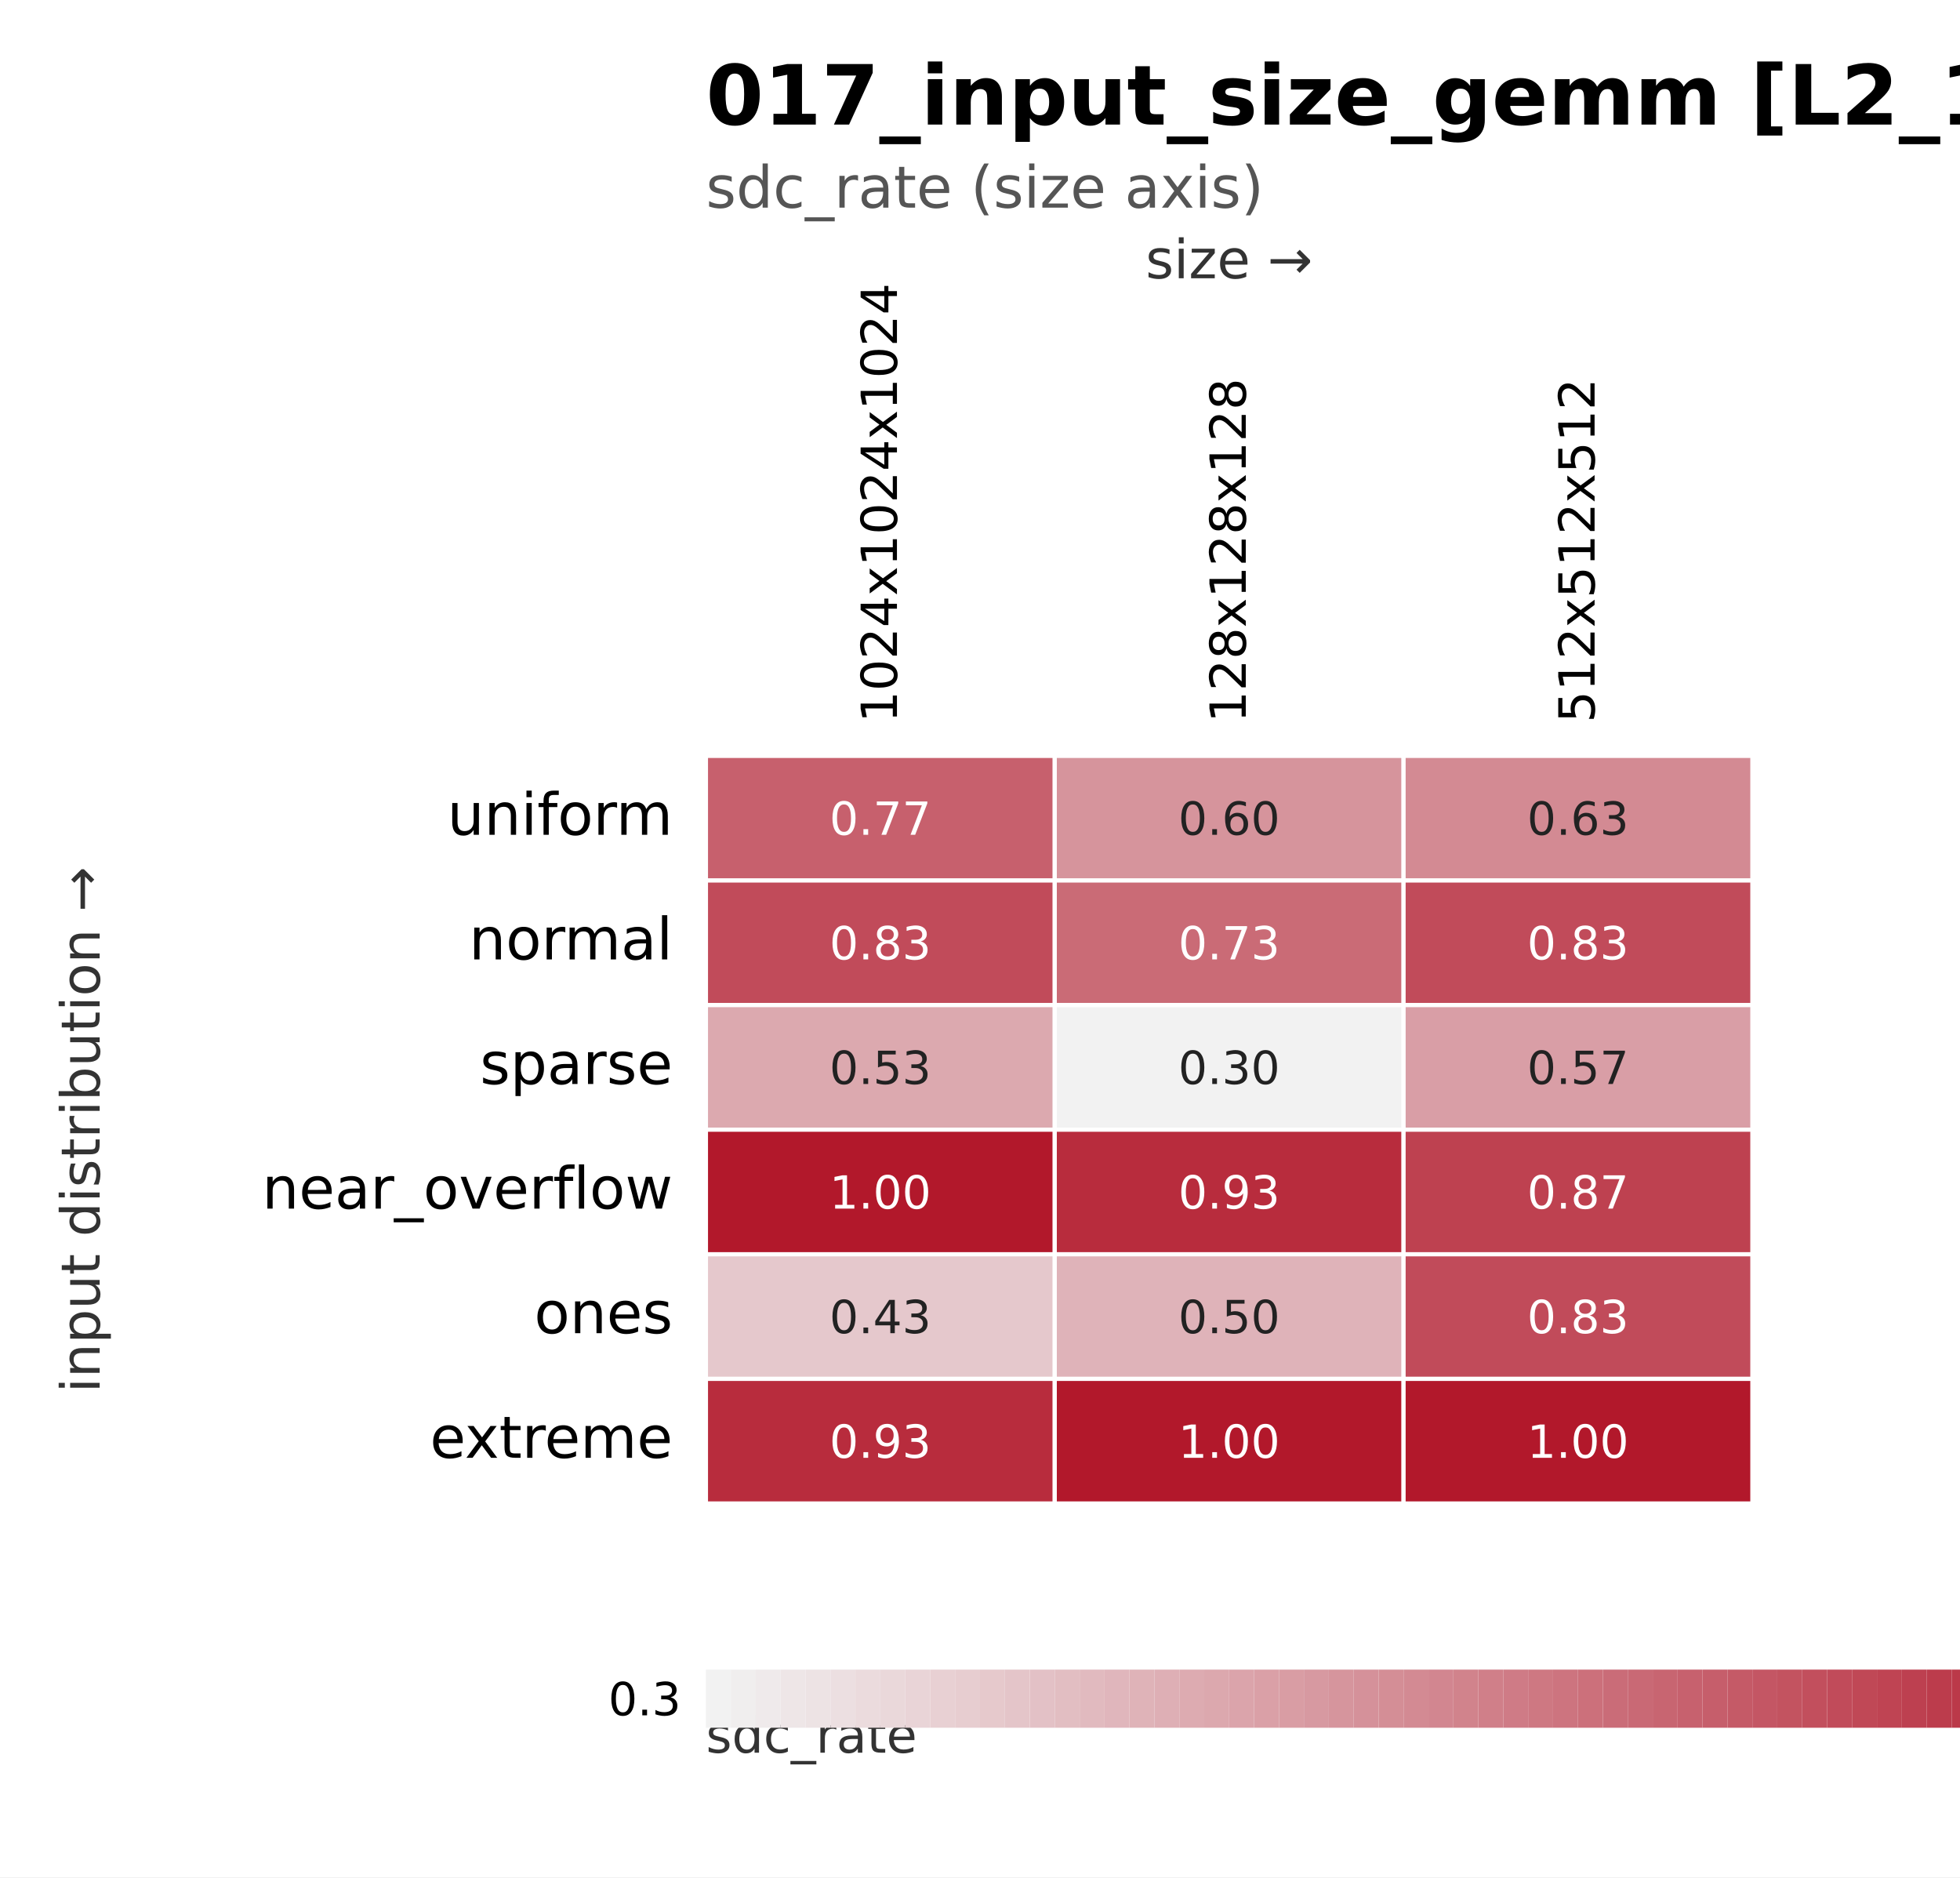
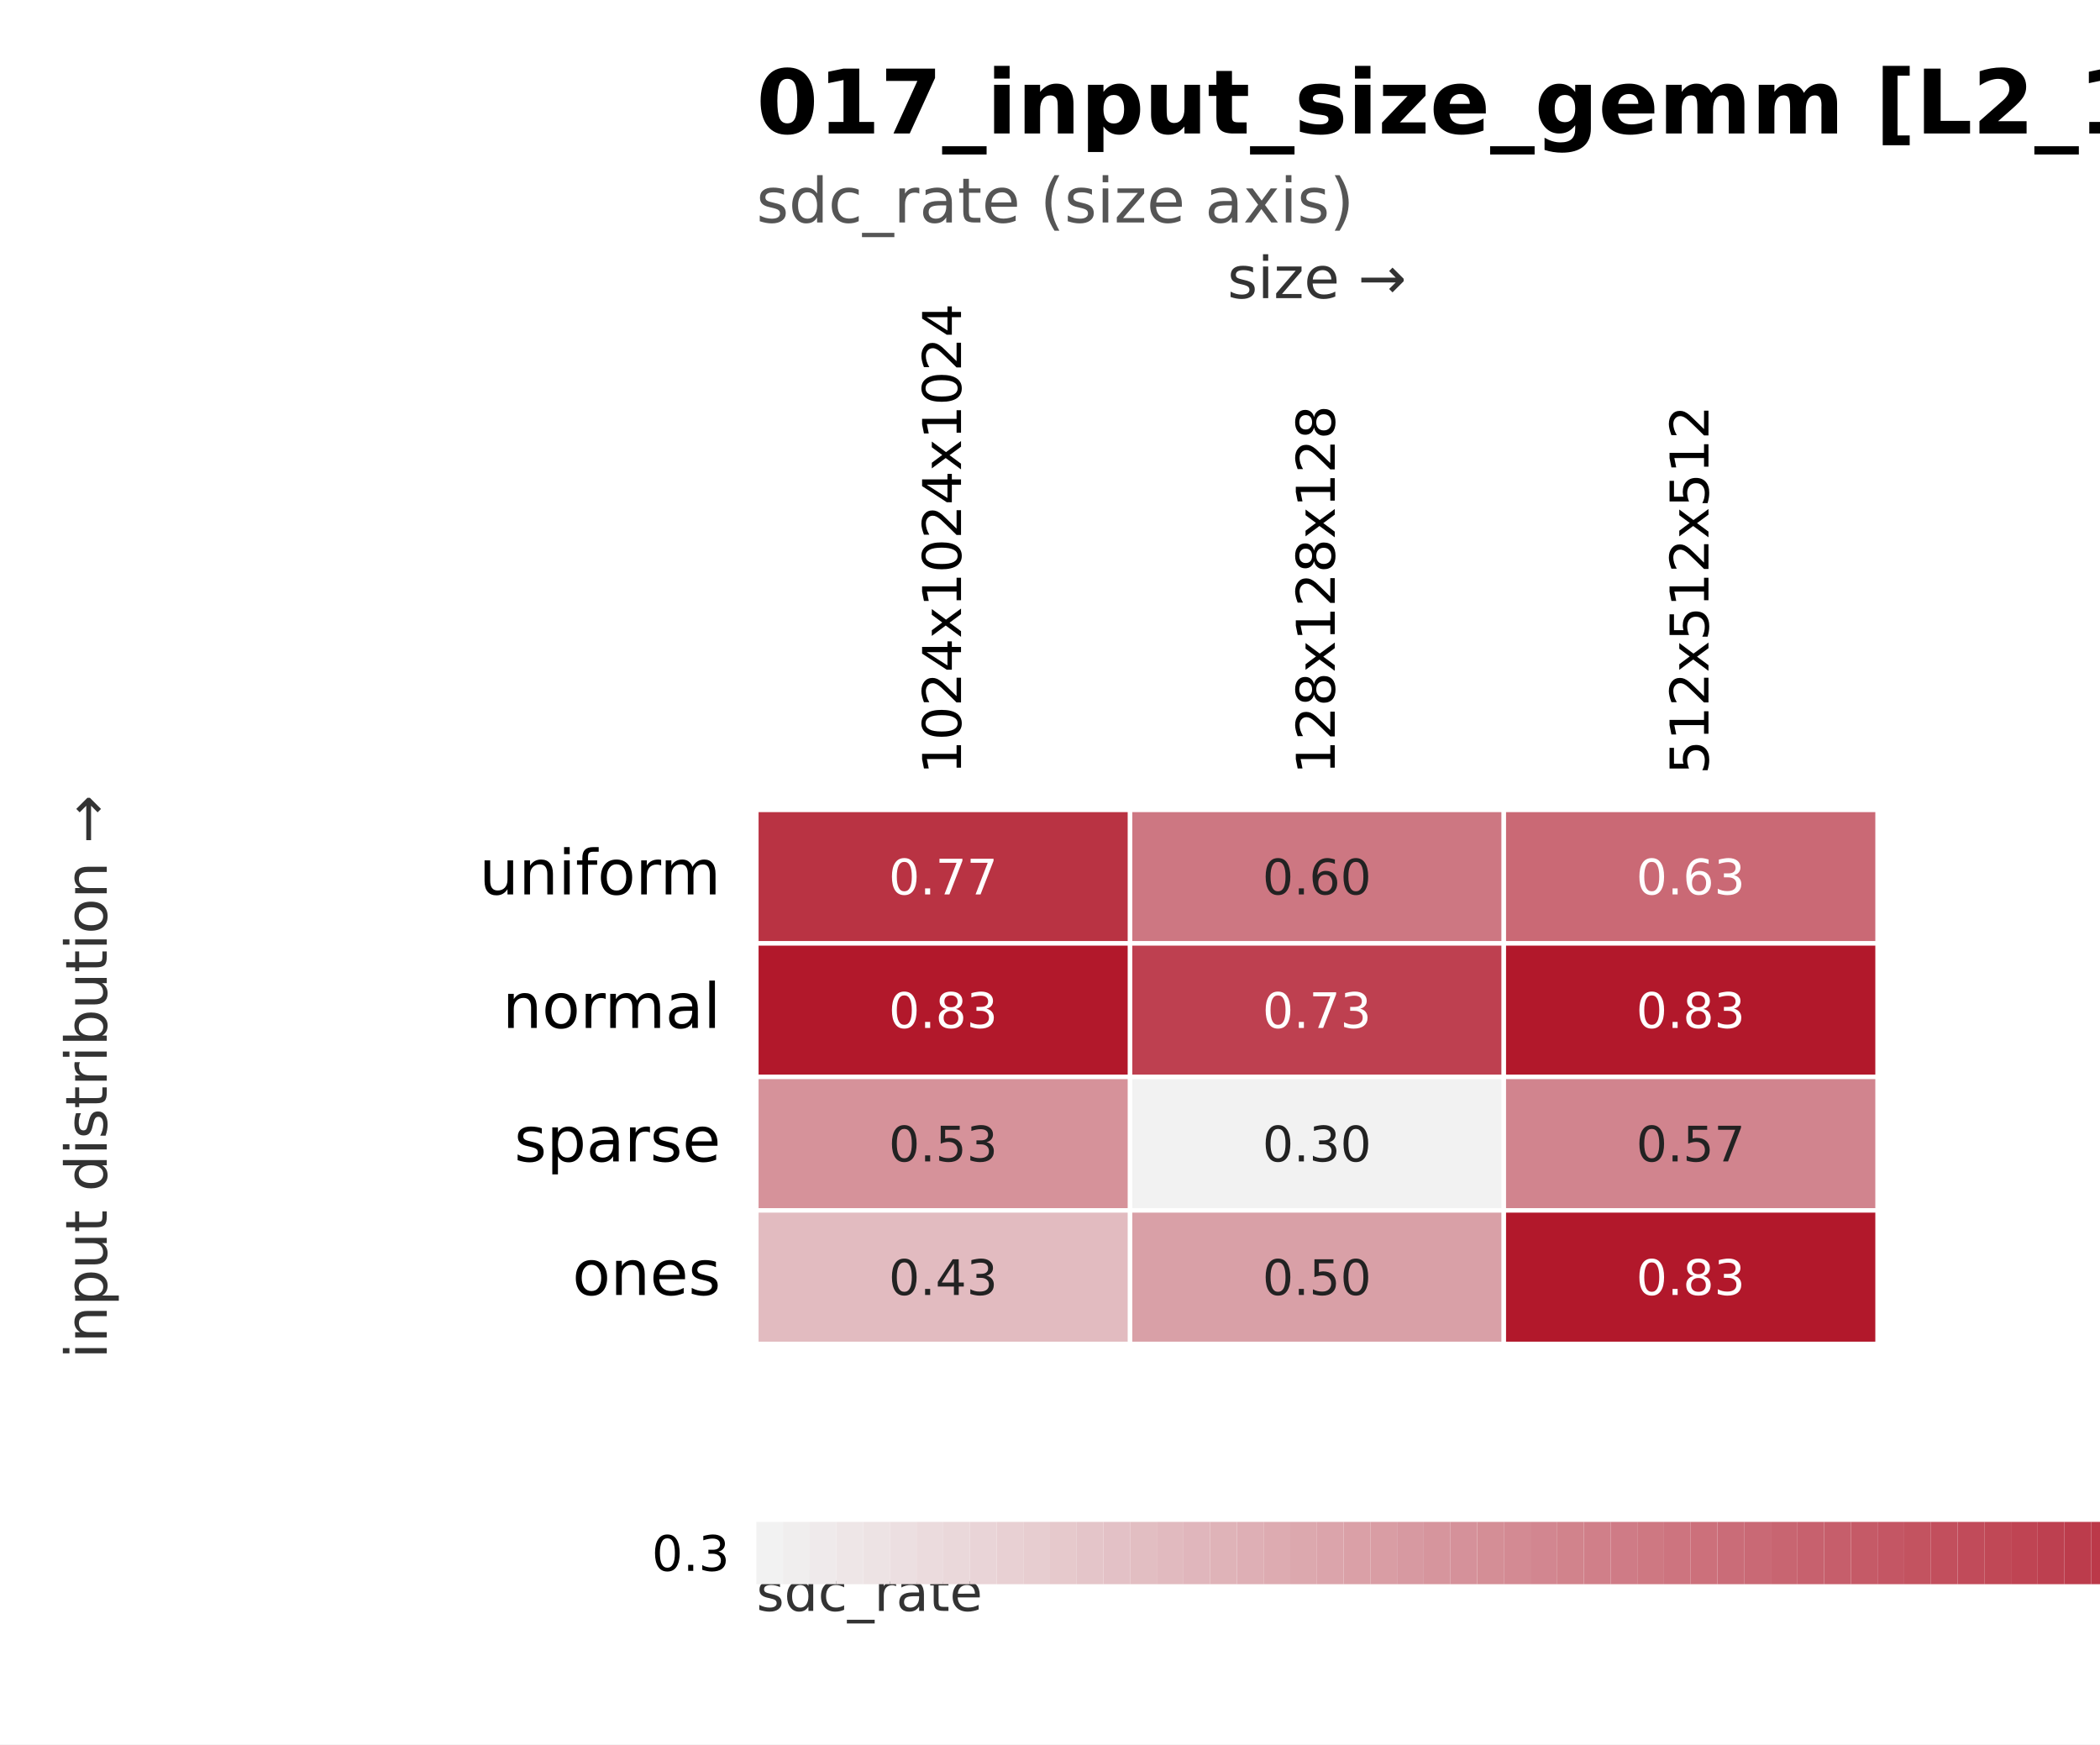
- <svg xmlns="http://www.w3.org/2000/svg" width="472" height="452" font-family="DejaVu Sans, Verdana, sans-serif">
+ <svg xmlns="http://www.w3.org/2000/svg" width="472" height="392" font-family="DejaVu Sans, Verdana, sans-serif">
  <rect width="100%" height="100%" fill="#ffffff" />
  <text x="170" y="30" font-size="20" font-weight="bold">017_input_size_gemm  [L2_1e-6]</text>
  <text x="170" y="50" font-size="14" fill="#555">sdc_rate  (size axis)</text>
  <text x="296" y="67" font-size="13" fill="#333" text-anchor="middle">size →</text>
  <text x="216" y="174" font-size="12" text-anchor="start" transform="rotate(-90 216 174)">1024x1024x1024</text>
  <text x="300" y="174" font-size="12" text-anchor="start" transform="rotate(-90 300 174)">128x128x128</text>
  <text x="384" y="174" font-size="12" text-anchor="start" transform="rotate(-90 384 174)">512x512x512</text>
  <text x="162" y="201" font-size="14" text-anchor="end">uniform</text>
-   <rect x="170" y="182" width="84" height="30" fill="#c7606d" stroke="#ffffff" stroke-width="1" />
+   <rect x="170" y="182" width="84" height="30" fill="#b93343" stroke="#ffffff" stroke-width="1" />
  <text x="212" y="201" font-size="11" fill="#ffffff" text-anchor="middle">0.77</text>
-   <rect x="254" y="182" width="84" height="30" fill="#d6949c" stroke="#ffffff" stroke-width="1" />
+   <rect x="254" y="182" width="84" height="30" fill="#cd7782" stroke="#ffffff" stroke-width="1" />
  <text x="296" y="201" font-size="11" fill="#222222" text-anchor="middle">0.60</text>
-   <rect x="338" y="182" width="84" height="30" fill="#d38a93" stroke="#ffffff" stroke-width="1" />
-   <text x="380" y="201" font-size="11" fill="#222222" text-anchor="middle">0.63</text>
+   <rect x="338" y="182" width="84" height="30" fill="#ca6975" stroke="#ffffff" stroke-width="1" />
+   <text x="380" y="201" font-size="11" fill="#ffffff" text-anchor="middle">0.63</text>
  <text x="162" y="231" font-size="14" text-anchor="end">normal</text>
-   <rect x="170" y="212" width="84" height="30" fill="#c14b5a" stroke="#ffffff" stroke-width="1" />
+   <rect x="170" y="212" width="84" height="30" fill="#b2182b" stroke="#ffffff" stroke-width="1" />
  <text x="212" y="231" font-size="11" fill="#ffffff" text-anchor="middle">0.83</text>
-   <rect x="254" y="212" width="84" height="30" fill="#ca6b76" stroke="#ffffff" stroke-width="1" />
+   <rect x="254" y="212" width="84" height="30" fill="#be4050" stroke="#ffffff" stroke-width="1" />
  <text x="296" y="231" font-size="11" fill="#ffffff" text-anchor="middle">0.73</text>
-   <rect x="338" y="212" width="84" height="30" fill="#c14b5a" stroke="#ffffff" stroke-width="1" />
+   <rect x="338" y="212" width="84" height="30" fill="#b2182b" stroke="#ffffff" stroke-width="1" />
  <text x="380" y="231" font-size="11" fill="#ffffff" text-anchor="middle">0.83</text>
  <text x="162" y="261" font-size="14" text-anchor="end">sparse</text>
-   <rect x="170" y="242" width="84" height="30" fill="#dca9af" stroke="#ffffff" stroke-width="1" />
+   <rect x="170" y="242" width="84" height="30" fill="#d6929a" stroke="#ffffff" stroke-width="1" />
  <text x="212" y="261" font-size="11" fill="#222222" text-anchor="middle">0.53</text>
  <rect x="254" y="242" width="84" height="30" fill="#f2f2f2" stroke="#ffffff" stroke-width="1" />
  <text x="296" y="261" font-size="11" fill="#222222" text-anchor="middle">0.30</text>
-   <rect x="338" y="242" width="84" height="30" fill="#d99ea6" stroke="#ffffff" stroke-width="1" />
+   <rect x="338" y="242" width="84" height="30" fill="#d1848e" stroke="#ffffff" stroke-width="1" />
  <text x="380" y="261" font-size="11" fill="#222222" text-anchor="middle">0.57</text>
-   <text x="162" y="291" font-size="14" text-anchor="end">near_overflow</text>
-   <rect x="170" y="272" width="84" height="30" fill="#b2182b" stroke="#ffffff" stroke-width="1" />
-   <text x="212" y="291" font-size="11" fill="#ffffff" text-anchor="middle">1.00</text>
-   <rect x="254" y="272" width="84" height="30" fill="#b82c3d" stroke="#ffffff" stroke-width="1" />
-   <text x="296" y="291" font-size="11" fill="#ffffff" text-anchor="middle">0.93</text>
-   <rect x="338" y="272" width="84" height="30" fill="#be4150" stroke="#ffffff" stroke-width="1" />
-   <text x="380" y="291" font-size="11" fill="#ffffff" text-anchor="middle">0.87</text>
-   <text x="162" y="321" font-size="14" text-anchor="end">ones</text>
-   <rect x="170" y="302" width="84" height="30" fill="#e5c8cc" stroke="#ffffff" stroke-width="1" />
-   <text x="212" y="321" font-size="11" fill="#222222" text-anchor="middle">0.43</text>
-   <rect x="254" y="302" width="84" height="30" fill="#dfb3b9" stroke="#ffffff" stroke-width="1" />
-   <text x="296" y="321" font-size="11" fill="#222222" text-anchor="middle">0.50</text>
-   <rect x="338" y="302" width="84" height="30" fill="#c14b5a" stroke="#ffffff" stroke-width="1" />
-   <text x="380" y="321" font-size="11" fill="#ffffff" text-anchor="middle">0.83</text>
-   <text x="162" y="351" font-size="14" text-anchor="end">extreme</text>
-   <rect x="170" y="332" width="84" height="30" fill="#b82c3d" stroke="#ffffff" stroke-width="1" />
-   <text x="212" y="351" font-size="11" fill="#ffffff" text-anchor="middle">0.93</text>
-   <rect x="254" y="332" width="84" height="30" fill="#b2182b" stroke="#ffffff" stroke-width="1" />
-   <text x="296" y="351" font-size="11" fill="#ffffff" text-anchor="middle">1.00</text>
-   <rect x="338" y="332" width="84" height="30" fill="#b2182b" stroke="#ffffff" stroke-width="1" />
-   <text x="380" y="351" font-size="11" fill="#ffffff" text-anchor="middle">1.00</text>
-   <text x="24" y="272" font-size="13" fill="#333" text-anchor="middle" transform="rotate(-90 24 272)">input distribution →</text>
-   <text x="170" y="422" font-size="12" fill="#333">sdc_rate</text>
-   <text x="164" y="413" font-size="11" text-anchor="end">0.3</text>
-   <rect x="170" y="402" width="6" height="14" fill="#f2f2f2" />
-   <rect x="176" y="402" width="6" height="14" fill="#f0eeee" />
-   <rect x="182" y="402" width="6" height="14" fill="#efeaeb" />
-   <rect x="188" y="402" width="6" height="14" fill="#eee6e7" />
-   <rect x="194" y="402" width="6" height="14" fill="#ede3e4" />
-   <rect x="200" y="402" width="6" height="14" fill="#ecdfe1" />
-   <rect x="206" y="402" width="6" height="14" fill="#ebdbdd" />
-   <rect x="212" y="402" width="6" height="14" fill="#ead8da" />
-   <rect x="218" y="402" width="6" height="14" fill="#e9d4d7" />
-   <rect x="224" y="402" width="6" height="14" fill="#e8d0d3" />
-   <rect x="230" y="402" width="6" height="14" fill="#e7cdd0" />
-   <rect x="236" y="402" width="6" height="14" fill="#e6c9cc" />
-   <rect x="242" y="402" width="6" height="14" fill="#e4c5c9" />
-   <rect x="248" y="402" width="6" height="14" fill="#e3c1c6" />
-   <rect x="254" y="402" width="6" height="14" fill="#e2bec2" />
-   <rect x="260" y="402" width="6" height="14" fill="#e1babf" />
-   <rect x="266" y="402" width="6" height="14" fill="#e0b6bc" />
-   <rect x="272" y="402" width="6" height="14" fill="#dfb3b8" />
-   <rect x="278" y="402" width="6" height="14" fill="#deafb5" />
-   <rect x="284" y="402" width="6" height="14" fill="#ddabb1" />
-   <rect x="290" y="402" width="6" height="14" fill="#dca8ae" />
-   <rect x="296" y="402" width="6" height="14" fill="#dba4ab" />
-   <rect x="302" y="402" width="6" height="14" fill="#daa0a7" />
-   <rect x="308" y="402" width="6" height="14" fill="#d99da4" />
-   <rect x="314" y="402" width="6" height="14" fill="#d799a1" />
-   <rect x="320" y="402" width="6" height="14" fill="#d6959d" />
-   <rect x="326" y="402" width="6" height="14" fill="#d5919a" />
-   <rect x="332" y="402" width="6" height="14" fill="#d48e96" />
-   <rect x="338" y="402" width="6" height="14" fill="#d38a93" />
-   <rect x="344" y="402" width="6" height="14" fill="#d28690" />
-   <rect x="350" y="402" width="6" height="14" fill="#d1838c" />
-   <rect x="356" y="402" width="6" height="14" fill="#d07f89" />
-   <rect x="362" y="402" width="6" height="14" fill="#cf7b86" />
-   <rect x="368" y="402" width="6" height="14" fill="#ce7882" />
-   <rect x="374" y="402" width="6" height="14" fill="#cd747f" />
-   <rect x="380" y="402" width="6" height="14" fill="#cc707b" />
-   <rect x="386" y="402" width="6" height="14" fill="#ca6c78" />
-   <rect x="392" y="402" width="6" height="14" fill="#c96975" />
-   <rect x="398" y="402" width="6" height="14" fill="#c86571" />
-   <rect x="404" y="402" width="6" height="14" fill="#c7616e" />
-   <rect x="410" y="402" width="6" height="14" fill="#c65e6b" />
-   <rect x="416" y="402" width="6" height="14" fill="#c55a67" />
-   <rect x="422" y="402" width="6" height="14" fill="#c45664" />
-   <rect x="428" y="402" width="6" height="14" fill="#c35360" />
-   <rect x="434" y="402" width="6" height="14" fill="#c24f5d" />
-   <rect x="440" y="402" width="6" height="14" fill="#c14b5a" />
-   <rect x="446" y="402" width="6" height="14" fill="#c04856" />
-   <rect x="452" y="402" width="6" height="14" fill="#bf4453" />
-   <rect x="458" y="402" width="6" height="14" fill="#bd4050" />
-   <rect x="464" y="402" width="6" height="14" fill="#bc3c4c" />
-   <rect x="470" y="402" width="6" height="14" fill="#bb3949" />
-   <rect x="476" y="402" width="6" height="14" fill="#ba3545" />
-   <rect x="482" y="402" width="6" height="14" fill="#b93142" />
-   <rect x="488" y="402" width="6" height="14" fill="#b82e3f" />
-   <rect x="494" y="402" width="6" height="14" fill="#b72a3b" />
-   <rect x="500" y="402" width="6" height="14" fill="#b62638" />
-   <rect x="506" y="402" width="6" height="14" fill="#b52335" />
-   <rect x="512" y="402" width="6" height="14" fill="#b41f31" />
-   <rect x="518" y="402" width="6" height="14" fill="#b31b2e" />
-   <rect x="524" y="402" width="6" height="14" fill="#b2182b" />
-   <text x="536" y="413" font-size="11">1</text>
+   <text x="162" y="291" font-size="14" text-anchor="end">ones</text>
+   <rect x="170" y="272" width="84" height="30" fill="#e2bbc0" stroke="#ffffff" stroke-width="1" />
+   <text x="212" y="291" font-size="11" fill="#222222" text-anchor="middle">0.43</text>
+   <rect x="254" y="272" width="84" height="30" fill="#d9a0a7" stroke="#ffffff" stroke-width="1" />
+   <text x="296" y="291" font-size="11" fill="#222222" text-anchor="middle">0.50</text>
+   <rect x="338" y="272" width="84" height="30" fill="#b2182b" stroke="#ffffff" stroke-width="1" />
+   <text x="380" y="291" font-size="11" fill="#ffffff" text-anchor="middle">0.83</text>
+   <text x="24" y="242" font-size="13" fill="#333" text-anchor="middle" transform="rotate(-90 24 242)">input distribution →</text>
+   <text x="170" y="362" font-size="12" fill="#333">sdc_rate</text>
+   <text x="164" y="353" font-size="11" text-anchor="end">0.3</text>
+   <rect x="170" y="342" width="6" height="14" fill="#f2f2f2" />
+   <rect x="176" y="342" width="6" height="14" fill="#f0eeee" />
+   <rect x="182" y="342" width="6" height="14" fill="#efeaeb" />
+   <rect x="188" y="342" width="6" height="14" fill="#eee6e7" />
+   <rect x="194" y="342" width="6" height="14" fill="#ede3e4" />
+   <rect x="200" y="342" width="6" height="14" fill="#ecdfe1" />
+   <rect x="206" y="342" width="6" height="14" fill="#ebdbdd" />
+   <rect x="212" y="342" width="6" height="14" fill="#ead8da" />
+   <rect x="218" y="342" width="6" height="14" fill="#e9d4d7" />
+   <rect x="224" y="342" width="6" height="14" fill="#e8d0d3" />
+   <rect x="230" y="342" width="6" height="14" fill="#e7cdd0" />
+   <rect x="236" y="342" width="6" height="14" fill="#e6c9cc" />
+   <rect x="242" y="342" width="6" height="14" fill="#e4c5c9" />
+   <rect x="248" y="342" width="6" height="14" fill="#e3c1c6" />
+   <rect x="254" y="342" width="6" height="14" fill="#e2bec2" />
+   <rect x="260" y="342" width="6" height="14" fill="#e1babf" />
+   <rect x="266" y="342" width="6" height="14" fill="#e0b6bc" />
+   <rect x="272" y="342" width="6" height="14" fill="#dfb3b8" />
+   <rect x="278" y="342" width="6" height="14" fill="#deafb5" />
+   <rect x="284" y="342" width="6" height="14" fill="#ddabb1" />
+   <rect x="290" y="342" width="6" height="14" fill="#dca8ae" />
+   <rect x="296" y="342" width="6" height="14" fill="#dba4ab" />
+   <rect x="302" y="342" width="6" height="14" fill="#daa0a7" />
+   <rect x="308" y="342" width="6" height="14" fill="#d99da4" />
+   <rect x="314" y="342" width="6" height="14" fill="#d799a1" />
+   <rect x="320" y="342" width="6" height="14" fill="#d6959d" />
+   <rect x="326" y="342" width="6" height="14" fill="#d5919a" />
+   <rect x="332" y="342" width="6" height="14" fill="#d48e96" />
+   <rect x="338" y="342" width="6" height="14" fill="#d38a93" />
+   <rect x="344" y="342" width="6" height="14" fill="#d28690" />
+   <rect x="350" y="342" width="6" height="14" fill="#d1838c" />
+   <rect x="356" y="342" width="6" height="14" fill="#d07f89" />
+   <rect x="362" y="342" width="6" height="14" fill="#cf7b86" />
+   <rect x="368" y="342" width="6" height="14" fill="#ce7882" />
+   <rect x="374" y="342" width="6" height="14" fill="#cd747f" />
+   <rect x="380" y="342" width="6" height="14" fill="#cc707b" />
+   <rect x="386" y="342" width="6" height="14" fill="#ca6c78" />
+   <rect x="392" y="342" width="6" height="14" fill="#c96975" />
+   <rect x="398" y="342" width="6" height="14" fill="#c86571" />
+   <rect x="404" y="342" width="6" height="14" fill="#c7616e" />
+   <rect x="410" y="342" width="6" height="14" fill="#c65e6b" />
+   <rect x="416" y="342" width="6" height="14" fill="#c55a67" />
+   <rect x="422" y="342" width="6" height="14" fill="#c45664" />
+   <rect x="428" y="342" width="6" height="14" fill="#c35360" />
+   <rect x="434" y="342" width="6" height="14" fill="#c24f5d" />
+   <rect x="440" y="342" width="6" height="14" fill="#c14b5a" />
+   <rect x="446" y="342" width="6" height="14" fill="#c04856" />
+   <rect x="452" y="342" width="6" height="14" fill="#bf4453" />
+   <rect x="458" y="342" width="6" height="14" fill="#bd4050" />
+   <rect x="464" y="342" width="6" height="14" fill="#bc3c4c" />
+   <rect x="470" y="342" width="6" height="14" fill="#bb3949" />
+   <rect x="476" y="342" width="6" height="14" fill="#ba3545" />
+   <rect x="482" y="342" width="6" height="14" fill="#b93142" />
+   <rect x="488" y="342" width="6" height="14" fill="#b82e3f" />
+   <rect x="494" y="342" width="6" height="14" fill="#b72a3b" />
+   <rect x="500" y="342" width="6" height="14" fill="#b62638" />
+   <rect x="506" y="342" width="6" height="14" fill="#b52335" />
+   <rect x="512" y="342" width="6" height="14" fill="#b41f31" />
+   <rect x="518" y="342" width="6" height="14" fill="#b31b2e" />
+   <rect x="524" y="342" width="6" height="14" fill="#b2182b" />
+   <text x="536" y="353" font-size="11">0.833</text>
</svg>
